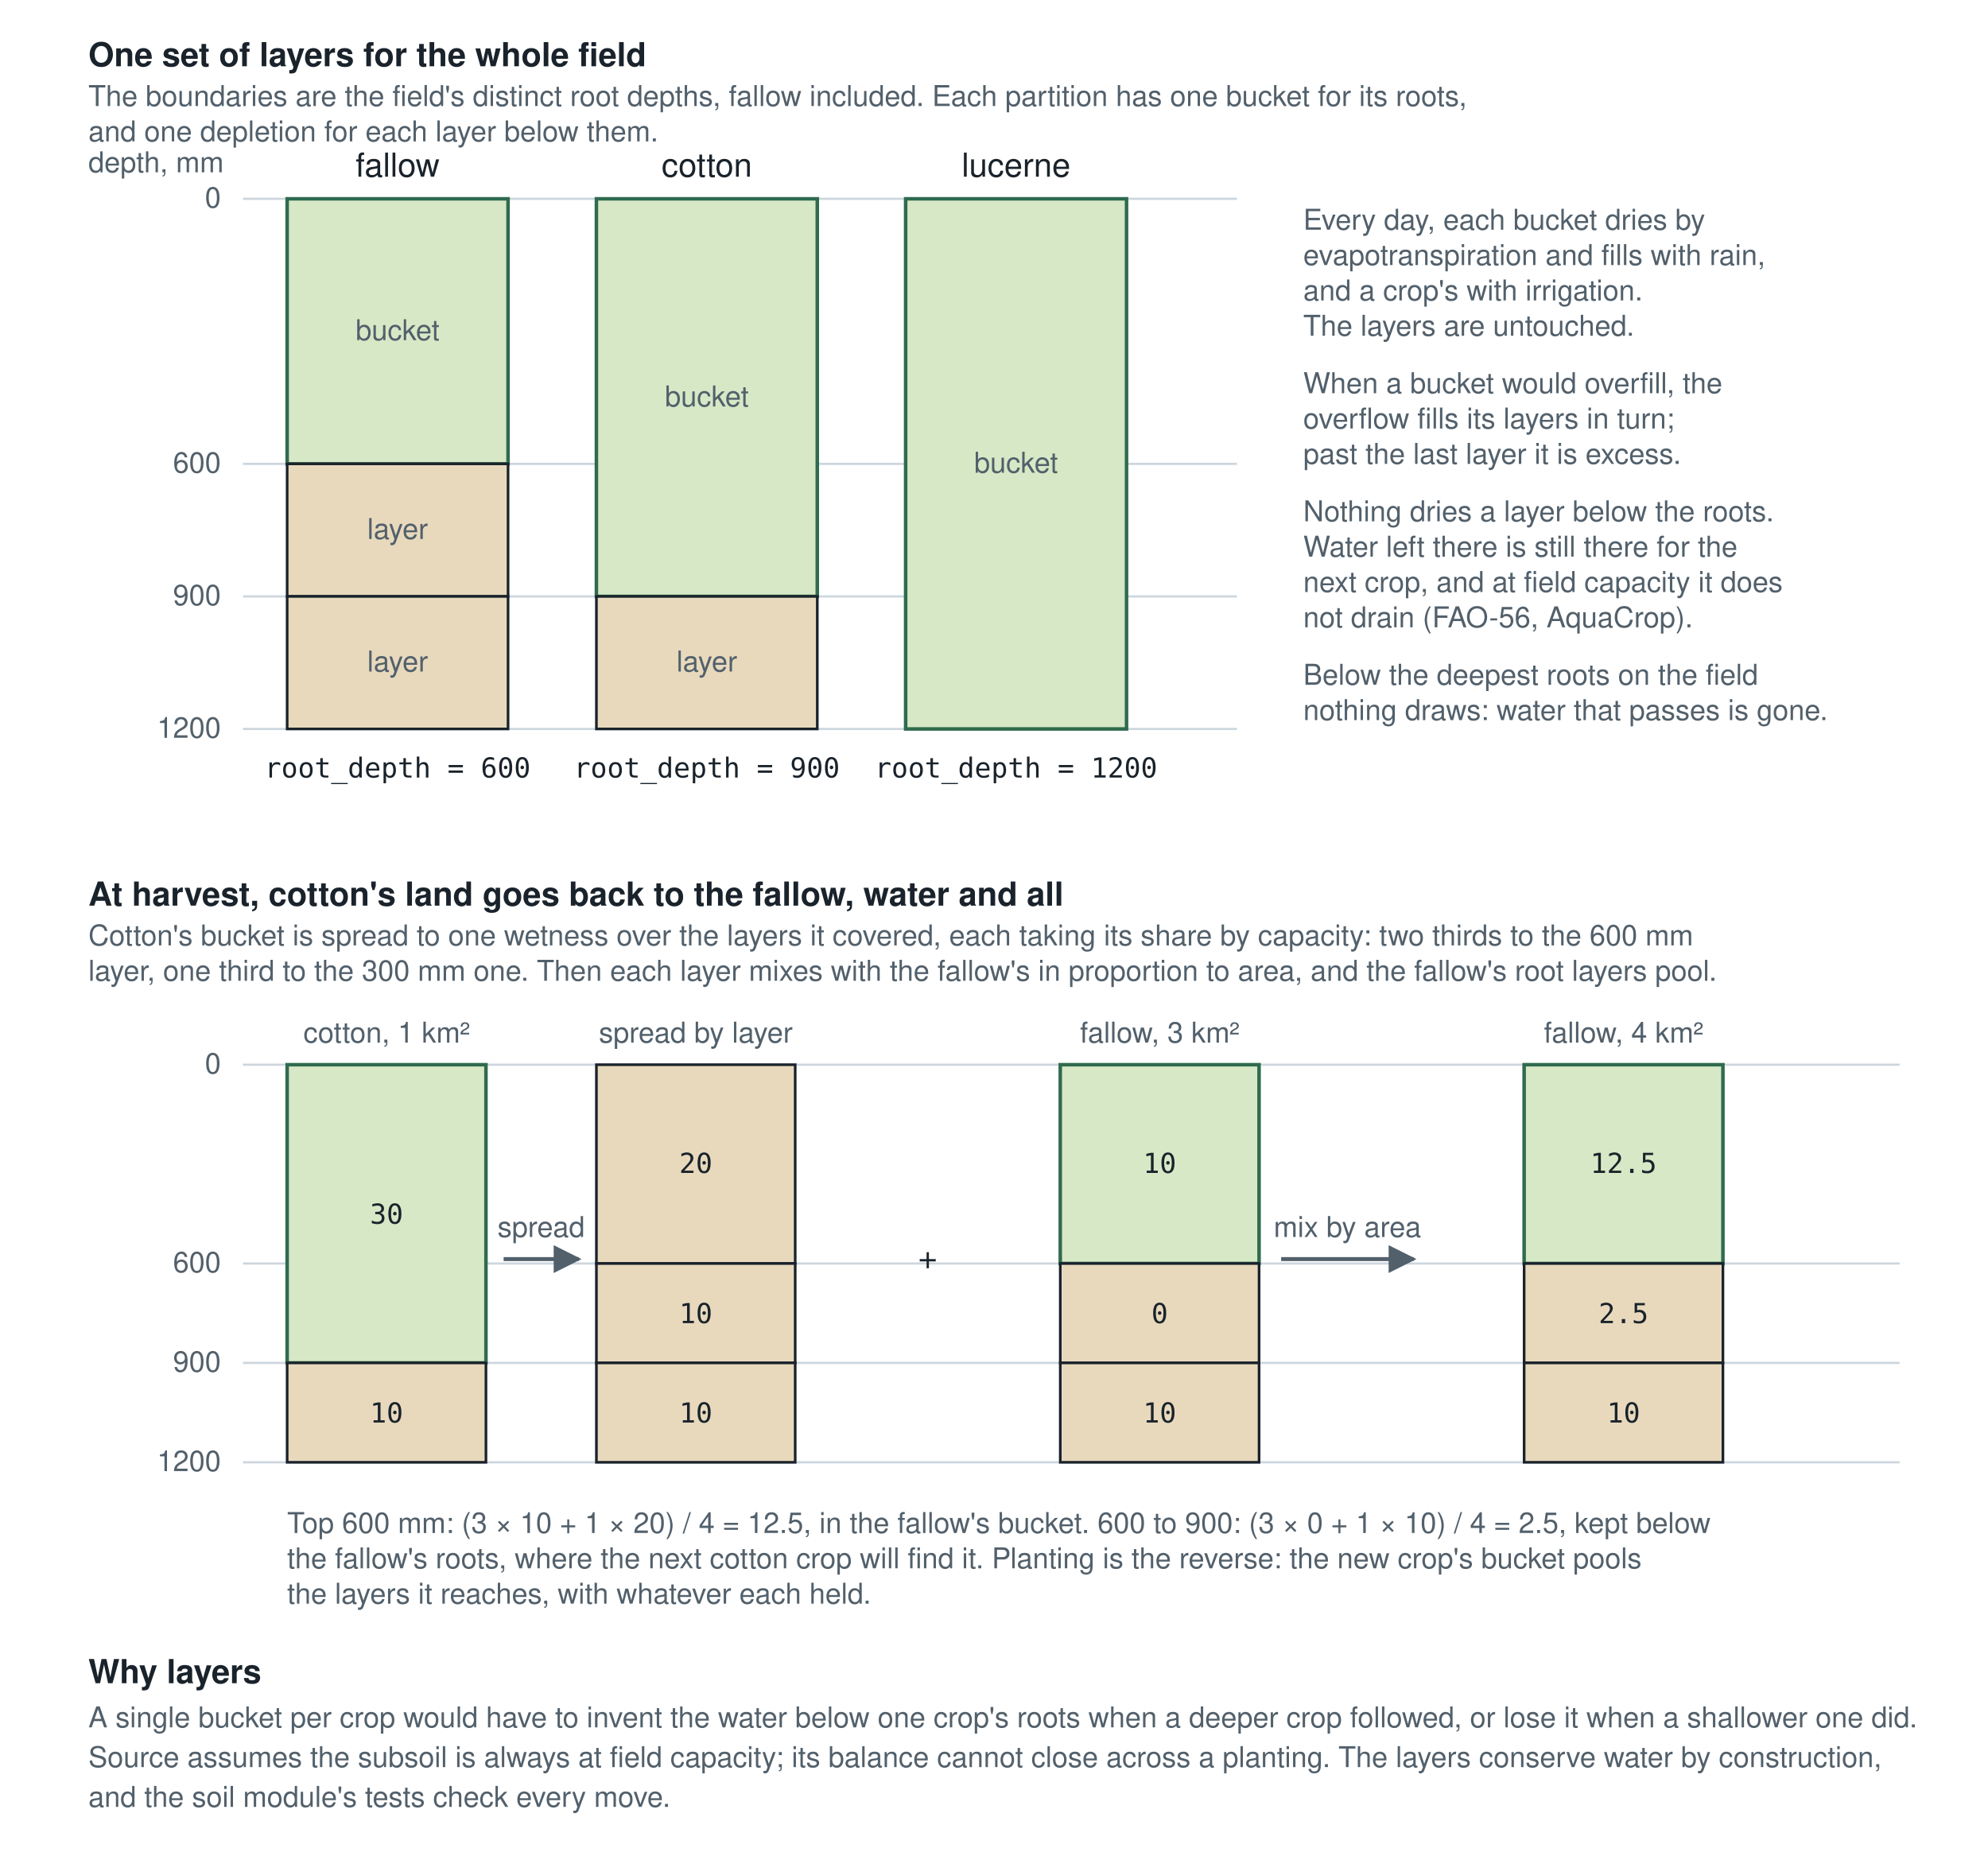
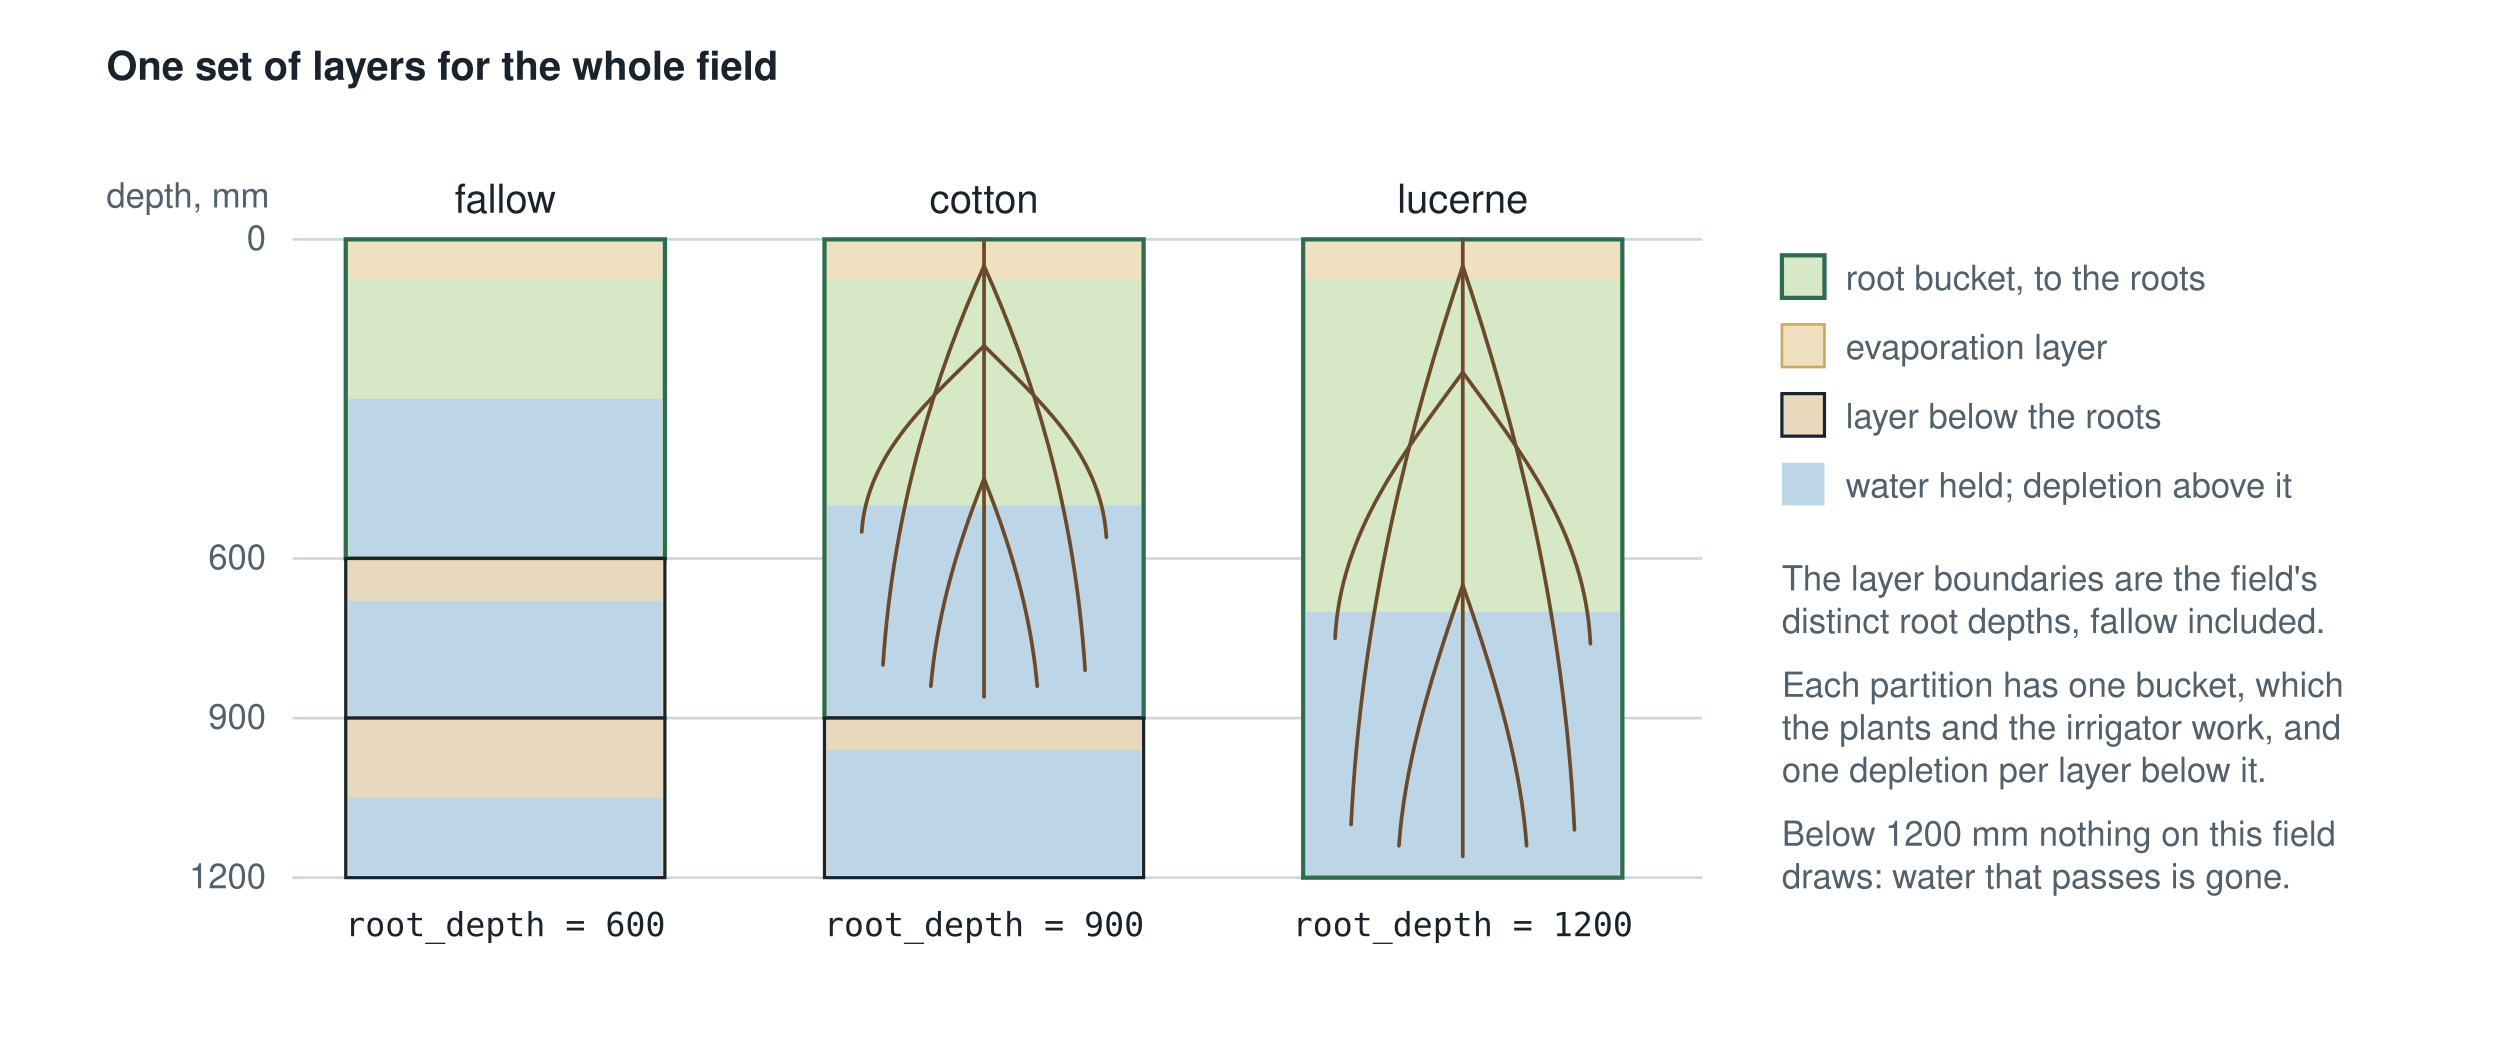
- <svg xmlns="http://www.w3.org/2000/svg" width="900" height="842" viewBox="0 0 900 842" font-family="IBM Plex Sans, system-ui, -apple-system, Segoe UI, Helvetica, Arial, sans-serif" font-size="15" fill="#1a232b">
-   <defs>
-     <marker id="a" viewBox="0 0 10 10" refX="9" refY="5" markerWidth="7" markerHeight="7" orient="auto-start-reverse">
-       <path d="M0,0 L10,5 L0,10 z" fill="#52606b" />
-     </marker>
-   </defs>
+ <svg xmlns="http://www.w3.org/2000/svg" width="940" height="400" viewBox="0 0 940 400" font-family="IBM Plex Sans, system-ui, -apple-system, Segoe UI, Helvetica, Arial, sans-serif" font-size="15" fill="#1a232b">
  <style>
    .soil { fill:#e8d9bd; stroke:#1a232b; stroke-width:1.2; }
    .bucket { fill:#d7e8c6; stroke:#2f6b4f; stroke-width:1.6; }
+     .water { fill:#bcd6e8; }
    .lbl { font-size:15px; }
    .small { font-size:13px; fill:#52606b; }
    .mono { font-family: IBM Plex Mono, Menlo, Consolas, monospace; font-size:12.5px; }
-     .mv { stroke:#52606b; stroke-width:1.8; fill:none; marker-end:url(#a); }
    .axis { stroke:#cdd6de; stroke-width:1; }
+     .root { stroke:#6b4a2b; stroke-width:1.4; fill:none; stroke-linecap:round; }
  </style>
  <text x="40" y="30" class="lbl" font-weight="600">One set of layers for the whole field</text>
-   <text x="40" y="48" class="small">The boundaries are the field's distinct root depths, fallow included. Each partition has one bucket for its roots,</text>
-   <text x="40" y="64" class="small">and one depletion for each layer below them.</text>
  <text x="40" y="78" class="small">depth, mm</text>
-   <line class="axis" x1="110" y1="90" x2="560" y2="90" />
+   <line class="axis" x1="110" y1="90" x2="640" y2="90" />
  <text x="100" y="94" text-anchor="end" class="small">0</text>
-   <line class="axis" x1="110" y1="210" x2="560" y2="210" />
+   <line class="axis" x1="110" y1="210" x2="640" y2="210" />
  <text x="100" y="214" text-anchor="end" class="small">600</text>
-   <line class="axis" x1="110" y1="270" x2="560" y2="270" />
+   <line class="axis" x1="110" y1="270" x2="640" y2="270" />
  <text x="100" y="274" text-anchor="end" class="small">900</text>
-   <line class="axis" x1="110" y1="330" x2="560" y2="330" />
+   <line class="axis" x1="110" y1="330" x2="640" y2="330" />
  <text x="100" y="334" text-anchor="end" class="small">1200</text>
-   <text x="180" y="80" text-anchor="middle" class="lbl">fallow</text>
-   <rect x="130" y="90" width="100" height="120" class="bucket" />
-   <text x="180" y="154" text-anchor="middle" class="small">bucket</text>
-   <rect x="130" y="210" width="100" height="60" class="soil" />
-   <text x="180" y="244" text-anchor="middle" class="small">layer</text>
-   <rect x="130" y="270" width="100" height="60" class="soil" />
-   <text x="180" y="304" text-anchor="middle" class="small">layer</text>
-   <text x="180" y="352" text-anchor="middle" class="mono">root_depth = 600</text>
-   <text x="320" y="80" text-anchor="middle" class="lbl">cotton</text>
-   <rect x="270" y="90" width="100" height="180" class="bucket" />
-   <text x="320" y="184" text-anchor="middle" class="small">bucket</text>
-   <rect x="270" y="270" width="100" height="60" class="soil" />
-   <text x="320" y="304" text-anchor="middle" class="small">layer</text>
-   <text x="320" y="352" text-anchor="middle" class="mono">root_depth = 900</text>
-   <text x="460" y="80" text-anchor="middle" class="lbl">lucerne</text>
-   <rect x="410" y="90" width="100" height="240" class="bucket" />
-   <text x="460" y="214" text-anchor="middle" class="small">bucket</text>
-   <text x="460" y="352" text-anchor="middle" class="mono">root_depth = 1200</text>
-   <text x="590" y="104" class="small">Every day, each bucket dries by</text>
-   <text x="590" y="120" class="small">evapotranspiration and fills with rain,</text>
-   <text x="590" y="136" class="small">and a crop's with irrigation.</text>
-   <text x="590" y="152" class="small">The layers are untouched.</text>
-   <text x="590" y="178" class="small">When a bucket would overfill, the</text>
-   <text x="590" y="194" class="small">overflow fills its layers in turn;</text>
-   <text x="590" y="210" class="small">past the last layer it is excess.</text>
-   <text x="590" y="236" class="small">Nothing dries a layer below the roots.</text>
-   <text x="590" y="252" class="small">Water left there is still there for the</text>
-   <text x="590" y="268" class="small">next crop, and at field capacity it does</text>
-   <text x="590" y="284" class="small">not drain (FAO-56, AquaCrop).</text>
-   <text x="590" y="310" class="small">Below the deepest roots on the field</text>
-   <text x="590" y="326" class="small">nothing draws: water that passes is gone.</text>
-   <text x="40" y="410" class="lbl" font-weight="600">At harvest, cotton's land goes back to the fallow, water and all</text>
-   <text x="40" y="428" class="small">Cotton's bucket is spread to one wetness over the layers it covered, each taking its share by capacity: two thirds to the 600 mm</text>
-   <text x="40" y="444" class="small">layer, one third to the 300 mm one. Then each layer mixes with the fallow's in proportion to area, and the fallow's root layers pool.</text>
-   <line class="axis" x1="110" y1="482" x2="860" y2="482" />
-   <text x="100" y="486" text-anchor="end" class="small">0</text>
-   <line class="axis" x1="110" y1="572" x2="860" y2="572" />
-   <text x="100" y="576" text-anchor="end" class="small">600</text>
-   <line class="axis" x1="110" y1="617" x2="860" y2="617" />
-   <text x="100" y="621" text-anchor="end" class="small">900</text>
-   <line class="axis" x1="110" y1="662" x2="860" y2="662" />
-   <text x="100" y="666" text-anchor="end" class="small">1200</text>
-   <text x="175" y="472" text-anchor="middle" class="small">cotton, 1 km²</text>
-   <rect x="130" y="482" width="90" height="135" class="bucket" />
-   <text x="175" y="554" text-anchor="middle" class="mono">30</text>
-   <rect x="130" y="617" width="90" height="45" class="soil" />
-   <text x="175" y="644" text-anchor="middle" class="mono">10</text>
-   <path class="mv" d="M228,570 L262,570" />
-   <text x="245" y="560" text-anchor="middle" class="small">spread</text>
-   <text x="315" y="472" text-anchor="middle" class="small">spread by layer</text>
-   <rect x="270" y="482" width="90" height="90" class="soil" />
-   <text x="315" y="531" text-anchor="middle" class="mono">20</text>
-   <rect x="270" y="572" width="90" height="45" class="soil" />
-   <text x="315" y="599" text-anchor="middle" class="mono">10</text>
-   <rect x="270" y="617" width="90" height="45" class="soil" />
-   <text x="315" y="644" text-anchor="middle" class="mono">10</text>
-   <text x="420" y="574" text-anchor="middle" class="lbl">+</text>
-   <text x="525" y="472" text-anchor="middle" class="small">fallow, 3 km²</text>
-   <rect x="480" y="482" width="90" height="90" class="bucket" />
-   <text x="525" y="531" text-anchor="middle" class="mono">10</text>
-   <rect x="480" y="572" width="90" height="45" class="soil" />
-   <text x="525" y="599" text-anchor="middle" class="mono">0</text>
-   <rect x="480" y="617" width="90" height="45" class="soil" />
-   <text x="525" y="644" text-anchor="middle" class="mono">10</text>
-   <path class="mv" d="M580,570 L640,570" />
-   <text x="610" y="560" text-anchor="middle" class="small">mix by area</text>
-   <text x="735" y="472" text-anchor="middle" class="small">fallow, 4 km²</text>
-   <rect x="690" y="482" width="90" height="90" class="bucket" />
-   <text x="735" y="531" text-anchor="middle" class="mono">12.5</text>
-   <rect x="690" y="572" width="90" height="45" class="soil" />
-   <text x="735" y="599" text-anchor="middle" class="mono">2.5</text>
-   <rect x="690" y="617" width="90" height="45" class="soil" />
-   <text x="735" y="644" text-anchor="middle" class="mono">10</text>
-   <text x="130" y="694" class="small">Top 600 mm: (3 × 10 + 1 × 20) / 4 = 12.5, in the fallow's bucket. 600 to 900: (3 × 0 + 1 × 10) / 4 = 2.5, kept below</text>
-   <text x="130" y="710" class="small">the fallow's roots, where the next cotton crop will find it. Planting is the reverse: the new crop's bucket pools</text>
-   <text x="130" y="726" class="small">the layers it reaches, with whatever each held.</text>
-   <text x="40" y="762" class="lbl" font-weight="600">Why layers</text>
-   <text x="40" y="782" class="small">A single bucket per crop would have to invent the water below one crop's roots when a deeper crop followed, or lose it when a shallower one did.</text>
-   <text x="40" y="800" class="small">Source assumes the subsoil is always at field capacity; its balance cannot close across a planting. The layers conserve water by construction,</text>
-   <text x="40" y="818" class="small">and the soil module's tests check every move.</text>
+   <text x="190" y="80" text-anchor="middle" class="lbl">fallow</text>
+   <rect x="130" y="90" width="120" height="120" class="bucket" />
+   <rect x="131" y="150" width="118" height="59" class="water" />
+   <rect x="131" y="91" width="118" height="14" fill="#efe0bf" />
+   <rect x="130" y="210" width="120" height="60" class="soil" />
+   <rect x="131" y="226" width="118" height="43" class="water" />
+   <rect x="130" y="270" width="120" height="60" class="soil" />
+   <rect x="131" y="300" width="118" height="29" class="water" />
+   <text x="190" y="352" text-anchor="middle" class="mono">root_depth = 600</text>
+   <text x="370" y="80" text-anchor="middle" class="lbl">cotton</text>
+   <rect x="310" y="90" width="120" height="180" class="bucket" />
+   <rect x="311" y="190" width="118" height="79" class="water" />
+   <rect x="311" y="91" width="118" height="14" fill="#efe0bf" />
+   <rect x="310" y="270" width="120" height="60" class="soil" />
+   <rect x="311" y="282" width="118" height="47" class="water" />
+   <path class="root" d="M370,90 L370,262" />
+   <path class="root" d="M370,100 C352,140 336,190 332,250" />
+   <path class="root" d="M370,100 C388,140 404,190 408,252" />
+   <path class="root" d="M370,130 C350,150 326,170 324,200" />
+   <path class="root" d="M370,130 C390,150 414,170 416,202" />
+   <path class="root" d="M370,180 C358,210 352,235 350,258" />
+   <path class="root" d="M370,180 C382,210 388,235 390,258" />
+   <text x="370" y="352" text-anchor="middle" class="mono">root_depth = 900</text>
+   <text x="550" y="80" text-anchor="middle" class="lbl">lucerne</text>
+   <rect x="490" y="90" width="120" height="240" class="bucket" />
+   <rect x="491" y="230" width="118" height="99" class="water" />
+   <rect x="491" y="91" width="118" height="14" fill="#efe0bf" />
+   <path class="root" d="M550,90 L550,322" />
+   <path class="root" d="M550,100 C530,160 512,230 508,310" />
+   <path class="root" d="M550,100 C570,160 588,230 592,312" />
+   <path class="root" d="M550,140 C528,170 504,200 502,240" />
+   <path class="root" d="M550,140 C572,170 596,200 598,242" />
+   <path class="root" d="M550,220 C536,260 528,290 526,318" />
+   <path class="root" d="M550,220 C564,260 572,290 574,318" />
+   <text x="550" y="352" text-anchor="middle" class="mono">root_depth = 1200</text>
+   <rect x="670" y="96" width="16" height="16" class="bucket" />
+   <text x="694" y="109" class="small">root bucket, to the roots</text>
+   <rect x="670" y="122" width="16" height="16" fill="#efe0bf" stroke="#c9a96a" stroke-width="1" />
+   <text x="694" y="135" class="small">evaporation layer</text>
+   <rect x="670" y="148" width="16" height="16" class="soil" />
+   <text x="694" y="161" class="small">layer below the roots</text>
+   <rect x="670" y="174" width="16" height="16" class="water" />
+   <text x="694" y="187" class="small">water held; depletion above it</text>
+   <text x="670" y="222" class="small">The layer boundaries are the field's</text>
+   <text x="670" y="238" class="small">distinct root depths, fallow included.</text>
+   <text x="670" y="262" class="small">Each partition has one bucket, which</text>
+   <text x="670" y="278" class="small">the plants and the irrigator work, and</text>
+   <text x="670" y="294" class="small">one depletion per layer below it.</text>
+   <text x="670" y="318" class="small">Below 1200 mm nothing on this field</text>
+   <text x="670" y="334" class="small">draws: water that passes is gone.</text>
</svg>
